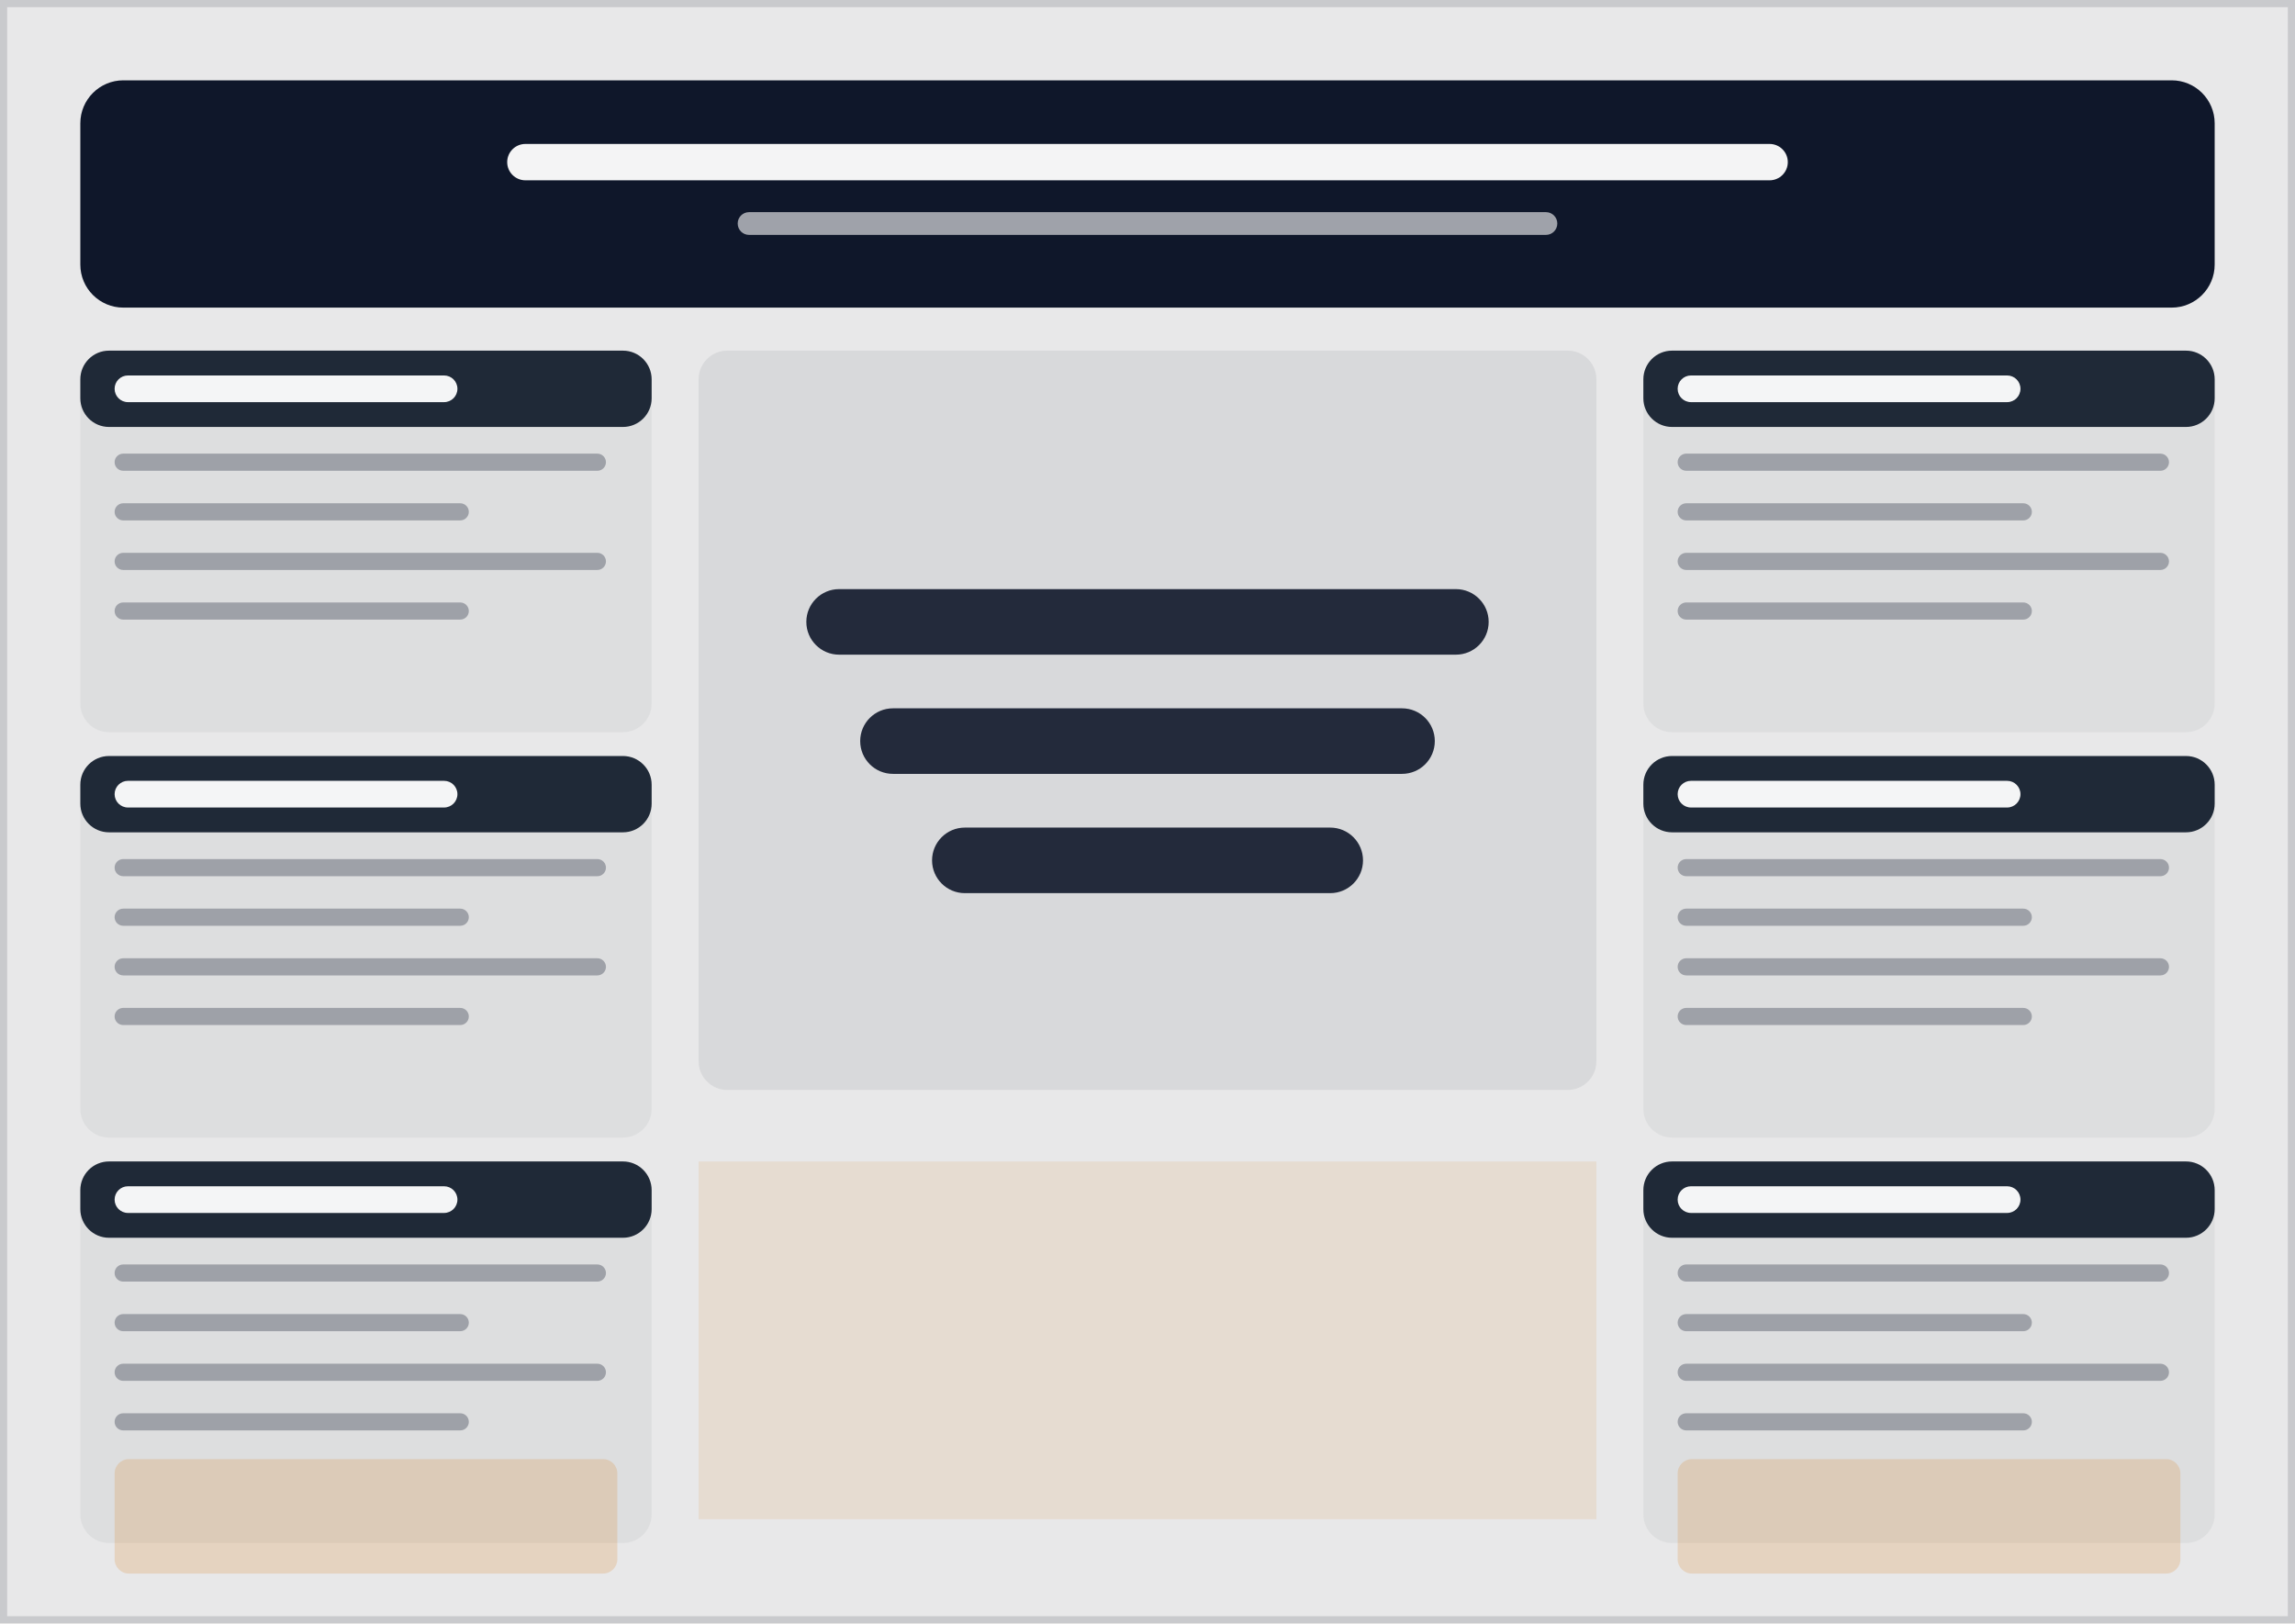
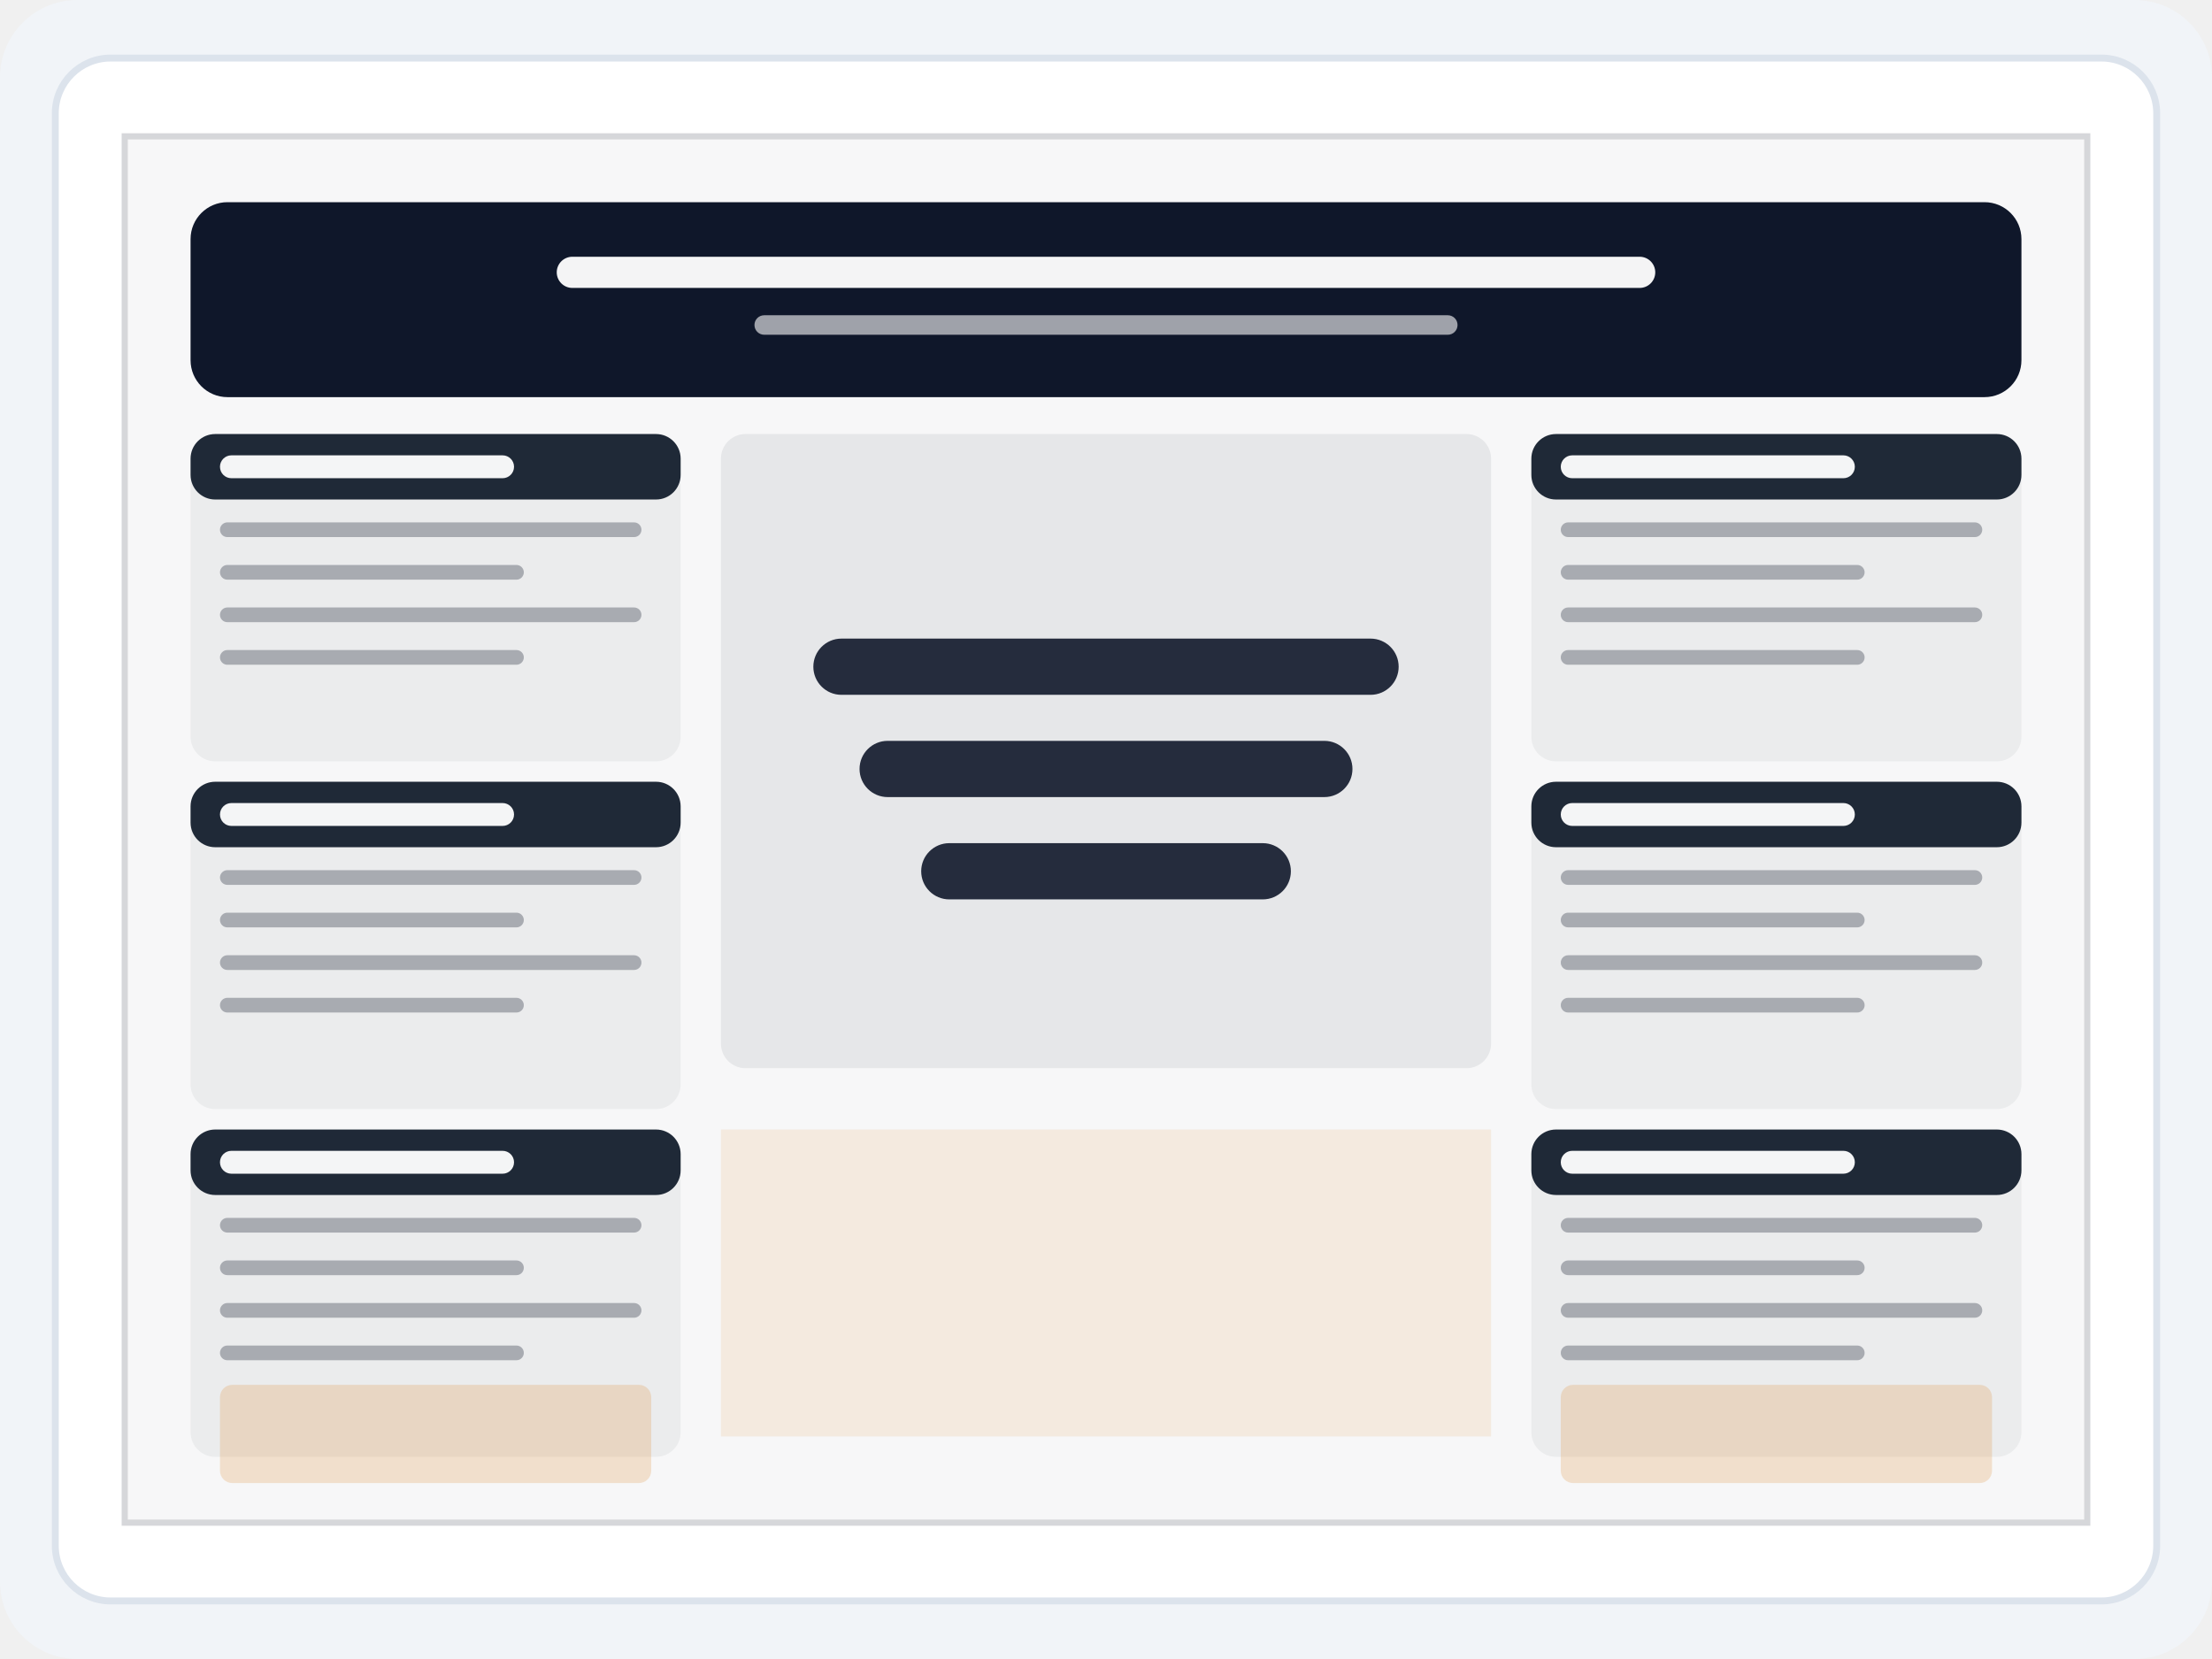
- <svg xmlns="http://www.w3.org/2000/svg" width="320" height="226.34" viewBox="0 0 320 226.34" role="img" aria-label="betterposter template preview">
-   <rect width="320" height="226.34" fill="#0F172A08" />
-   <rect x="0.5" y="0.5" width="319" height="225.34" fill="none" stroke="#0F172A24" />
-   <rect x="11.2" y="11.2" width="297.6" height="31.69" rx="6" fill="#0F172A" />
-   <rect x="70.72" y="20.07" width="178.56" height="5.07" rx="2.54" fill="#FFFFFF" opacity="0.95" />
-   <rect x="102.86" y="29.58" width="114.28" height="3.17" rx="1.58" fill="#FFFFFF" opacity="0.6" />
-   <rect x="11.2" y="48.89" width="79.66" height="53.2" rx="4" fill="#1F29370d" />
-   <rect x="11.2" y="48.89" width="79.66" height="10.64" rx="4" fill="#1F2937" />
-   <rect x="15.98" y="52.35" width="47.8" height="3.72" rx="1.86" fill="#FFFFFF" opacity="0.95" />
-   <rect x="15.98" y="63.25" width="68.51" height="2.39" rx="1.2" fill="#0F172A4d" opacity="1" />
-   <rect x="15.98" y="70.17" width="49.39" height="2.39" rx="1.2" fill="#0F172A4d" opacity="1" />
-   <rect x="15.98" y="77.08" width="68.51" height="2.39" rx="1.2" fill="#0F172A4d" opacity="1" />
-   <rect x="15.98" y="84" width="49.39" height="2.39" rx="1.2" fill="#0F172A4d" opacity="1" />
-   <rect x="11.2" y="105.41" width="79.66" height="53.2" rx="4" fill="#1F29370d" />
-   <rect x="11.2" y="105.41" width="79.66" height="10.64" rx="4" fill="#1F2937" />
-   <rect x="15.98" y="108.87" width="47.8" height="3.72" rx="1.86" fill="#FFFFFF" opacity="0.95" />
-   <rect x="15.98" y="119.78" width="68.51" height="2.39" rx="1.2" fill="#0F172A4d" opacity="1" />
-   <rect x="15.98" y="126.69" width="49.39" height="2.39" rx="1.2" fill="#0F172A4d" opacity="1" />
-   <rect x="15.98" y="133.61" width="68.51" height="2.39" rx="1.2" fill="#0F172A4d" opacity="1" />
-   <rect x="15.98" y="140.53" width="49.39" height="2.39" rx="1.2" fill="#0F172A4d" opacity="1" />
-   <rect x="11.2" y="161.94" width="79.66" height="53.2" rx="4" fill="#1F29370d" />
-   <rect x="11.2" y="161.94" width="79.66" height="10.64" rx="4" fill="#1F2937" />
-   <rect x="15.98" y="165.4" width="47.8" height="3.72" rx="1.86" fill="#FFFFFF" opacity="0.95" />
-   <rect x="15.98" y="176.3" width="68.51" height="2.39" rx="1.2" fill="#0F172A4d" opacity="1" />
-   <rect x="15.98" y="183.22" width="49.39" height="2.39" rx="1.2" fill="#0F172A4d" opacity="1" />
-   <rect x="15.98" y="190.14" width="68.51" height="2.39" rx="1.2" fill="#0F172A4d" opacity="1" />
-   <rect x="15.98" y="197.05" width="49.39" height="2.39" rx="1.2" fill="#0F172A4d" opacity="1" />
-   <rect x="15.98" y="203.44" width="70.1" height="15.96" rx="2" fill="#D977062e" />
-   <rect x="97.41" y="48.89" width="125.18" height="103.08" rx="4" fill="#1F293714" />
-   <rect x="112.43" y="82.14" width="95.14" height="9.14" rx="4.57" fill="#0F172A" opacity="0.9" />
-   <rect x="119.94" y="98.76" width="80.12" height="9.14" rx="4.57" fill="#0F172A" opacity="0.9" />
-   <rect x="129.96" y="115.39" width="60.09" height="9.14" rx="4.57" fill="#0F172A" opacity="0.9" />
-   <rect x="97.41" y="161.94" width="125.18" height="49.88" fill="#D977061a" />
-   <rect x="229.14" y="48.89" width="79.66" height="53.2" rx="4" fill="#1F29370d" />
-   <rect x="229.14" y="48.89" width="79.66" height="10.64" rx="4" fill="#1F2937" />
-   <rect x="233.92" y="52.35" width="47.8" height="3.72" rx="1.86" fill="#FFFFFF" opacity="0.95" />
-   <rect x="233.92" y="63.25" width="68.51" height="2.39" rx="1.2" fill="#0F172A4d" opacity="1" />
-   <rect x="233.92" y="70.17" width="49.39" height="2.39" rx="1.2" fill="#0F172A4d" opacity="1" />
-   <rect x="233.92" y="77.08" width="68.51" height="2.39" rx="1.2" fill="#0F172A4d" opacity="1" />
-   <rect x="233.92" y="84" width="49.39" height="2.39" rx="1.2" fill="#0F172A4d" opacity="1" />
-   <rect x="229.14" y="105.41" width="79.66" height="53.2" rx="4" fill="#1F29370d" />
-   <rect x="229.14" y="105.41" width="79.66" height="10.64" rx="4" fill="#1F2937" />
-   <rect x="233.92" y="108.87" width="47.8" height="3.72" rx="1.86" fill="#FFFFFF" opacity="0.95" />
-   <rect x="233.92" y="119.78" width="68.51" height="2.39" rx="1.2" fill="#0F172A4d" opacity="1" />
-   <rect x="233.92" y="126.69" width="49.39" height="2.39" rx="1.2" fill="#0F172A4d" opacity="1" />
-   <rect x="233.92" y="133.61" width="68.51" height="2.39" rx="1.2" fill="#0F172A4d" opacity="1" />
-   <rect x="233.92" y="140.53" width="49.39" height="2.39" rx="1.2" fill="#0F172A4d" opacity="1" />
-   <rect x="229.14" y="161.94" width="79.66" height="53.2" rx="4" fill="#1F29370d" />
-   <rect x="229.14" y="161.94" width="79.66" height="10.64" rx="4" fill="#1F2937" />
-   <rect x="233.92" y="165.4" width="47.8" height="3.72" rx="1.86" fill="#FFFFFF" opacity="0.95" />
-   <rect x="233.92" y="176.3" width="68.51" height="2.39" rx="1.2" fill="#0F172A4d" opacity="1" />
-   <rect x="233.92" y="183.22" width="49.39" height="2.39" rx="1.2" fill="#0F172A4d" opacity="1" />
-   <rect x="233.92" y="190.14" width="68.51" height="2.39" rx="1.2" fill="#0F172A4d" opacity="1" />
-   <rect x="233.92" y="197.05" width="49.39" height="2.39" rx="1.2" fill="#0F172A4d" opacity="1" />
-   <rect x="233.92" y="203.44" width="70.1" height="15.96" rx="2" fill="#D977062e" />
+ <svg xmlns="http://www.w3.org/2000/svg" width="320" height="240" viewBox="0 0 320 240" role="img" aria-label="Better Poster (Morrison) template preview" data-template-id="betterposter">
+   <rect width="320" height="240" rx="11.2" fill="#F1F4F8" />
+   <rect x="8" y="8.4" width="304" height="223.2" rx="8" fill="#FFFFFF" stroke="#DCE3EC" />
+   <svg x="17.6" y="19.28" width="284.8" height="201.44" viewBox="0 0 320 226.34" preserveAspectRatio="none" aria-hidden="true">
+     <rect width="320" height="226.34" fill="#0F172A08" />
+     <rect x="0.5" y="0.5" width="319" height="225.34" fill="none" stroke="#0F172A24" />
+     <rect x="11.2" y="11.2" width="297.6" height="31.69" rx="6" fill="#0F172A" />
+     <rect x="70.72" y="20.07" width="178.56" height="5.07" rx="2.54" fill="#FFFFFF" opacity="0.95" />
+     <rect x="102.86" y="29.58" width="114.28" height="3.17" rx="1.58" fill="#FFFFFF" opacity="0.6" />
+     <rect x="11.2" y="48.89" width="79.66" height="53.2" rx="4" fill="#1F29370d" />
+     <rect x="11.2" y="48.89" width="79.66" height="10.64" rx="4" fill="#1F2937" />
+     <rect x="15.98" y="52.35" width="47.8" height="3.72" rx="1.86" fill="#FFFFFF" opacity="0.95" />
+     <rect x="15.98" y="63.25" width="68.51" height="2.39" rx="1.2" fill="#0F172A4d" opacity="1" />
+     <rect x="15.98" y="70.17" width="49.39" height="2.39" rx="1.2" fill="#0F172A4d" opacity="1" />
+     <rect x="15.98" y="77.08" width="68.51" height="2.39" rx="1.2" fill="#0F172A4d" opacity="1" />
+     <rect x="15.98" y="84" width="49.39" height="2.39" rx="1.2" fill="#0F172A4d" opacity="1" />
+     <rect x="11.2" y="105.41" width="79.66" height="53.2" rx="4" fill="#1F29370d" />
+     <rect x="11.2" y="105.41" width="79.66" height="10.64" rx="4" fill="#1F2937" />
+     <rect x="15.98" y="108.87" width="47.8" height="3.72" rx="1.86" fill="#FFFFFF" opacity="0.95" />
+     <rect x="15.98" y="119.78" width="68.51" height="2.39" rx="1.2" fill="#0F172A4d" opacity="1" />
+     <rect x="15.98" y="126.69" width="49.39" height="2.39" rx="1.2" fill="#0F172A4d" opacity="1" />
+     <rect x="15.98" y="133.61" width="68.51" height="2.39" rx="1.2" fill="#0F172A4d" opacity="1" />
+     <rect x="15.98" y="140.53" width="49.39" height="2.39" rx="1.2" fill="#0F172A4d" opacity="1" />
+     <rect x="11.2" y="161.94" width="79.66" height="53.2" rx="4" fill="#1F29370d" />
+     <rect x="11.2" y="161.94" width="79.66" height="10.64" rx="4" fill="#1F2937" />
+     <rect x="15.98" y="165.4" width="47.8" height="3.72" rx="1.86" fill="#FFFFFF" opacity="0.95" />
+     <rect x="15.98" y="176.3" width="68.51" height="2.39" rx="1.2" fill="#0F172A4d" opacity="1" />
+     <rect x="15.98" y="183.22" width="49.39" height="2.39" rx="1.2" fill="#0F172A4d" opacity="1" />
+     <rect x="15.98" y="190.14" width="68.51" height="2.39" rx="1.2" fill="#0F172A4d" opacity="1" />
+     <rect x="15.98" y="197.05" width="49.39" height="2.39" rx="1.2" fill="#0F172A4d" opacity="1" />
+     <rect x="15.98" y="203.44" width="70.1" height="15.96" rx="2" fill="#D977062e" />
+     <rect x="97.41" y="48.89" width="125.18" height="103.08" rx="4" fill="#1F293714" />
+     <rect x="112.43" y="82.14" width="95.14" height="9.14" rx="4.57" fill="#0F172A" opacity="0.9" />
+     <rect x="119.94" y="98.76" width="80.12" height="9.14" rx="4.57" fill="#0F172A" opacity="0.9" />
+     <rect x="129.96" y="115.39" width="60.09" height="9.14" rx="4.57" fill="#0F172A" opacity="0.9" />
+     <rect x="97.41" y="161.94" width="125.18" height="49.88" fill="#D977061a" />
+     <rect x="229.14" y="48.89" width="79.66" height="53.2" rx="4" fill="#1F29370d" />
+     <rect x="229.14" y="48.89" width="79.66" height="10.64" rx="4" fill="#1F2937" />
+     <rect x="233.92" y="52.35" width="47.8" height="3.72" rx="1.86" fill="#FFFFFF" opacity="0.95" />
+     <rect x="233.92" y="63.25" width="68.51" height="2.39" rx="1.2" fill="#0F172A4d" opacity="1" />
+     <rect x="233.92" y="70.17" width="49.39" height="2.39" rx="1.2" fill="#0F172A4d" opacity="1" />
+     <rect x="233.92" y="77.08" width="68.51" height="2.39" rx="1.2" fill="#0F172A4d" opacity="1" />
+     <rect x="233.92" y="84" width="49.39" height="2.39" rx="1.2" fill="#0F172A4d" opacity="1" />
+     <rect x="229.14" y="105.41" width="79.66" height="53.2" rx="4" fill="#1F29370d" />
+     <rect x="229.14" y="105.41" width="79.66" height="10.64" rx="4" fill="#1F2937" />
+     <rect x="233.92" y="108.87" width="47.8" height="3.72" rx="1.86" fill="#FFFFFF" opacity="0.95" />
+     <rect x="233.92" y="119.78" width="68.51" height="2.39" rx="1.2" fill="#0F172A4d" opacity="1" />
+     <rect x="233.92" y="126.69" width="49.39" height="2.39" rx="1.2" fill="#0F172A4d" opacity="1" />
+     <rect x="233.92" y="133.61" width="68.51" height="2.39" rx="1.2" fill="#0F172A4d" opacity="1" />
+     <rect x="233.92" y="140.53" width="49.39" height="2.39" rx="1.2" fill="#0F172A4d" opacity="1" />
+     <rect x="229.14" y="161.94" width="79.66" height="53.2" rx="4" fill="#1F29370d" />
+     <rect x="229.14" y="161.94" width="79.66" height="10.64" rx="4" fill="#1F2937" />
+     <rect x="233.92" y="165.4" width="47.8" height="3.72" rx="1.86" fill="#FFFFFF" opacity="0.95" />
+     <rect x="233.92" y="176.3" width="68.51" height="2.39" rx="1.2" fill="#0F172A4d" opacity="1" />
+     <rect x="233.92" y="183.22" width="49.39" height="2.39" rx="1.2" fill="#0F172A4d" opacity="1" />
+     <rect x="233.92" y="190.14" width="68.51" height="2.39" rx="1.2" fill="#0F172A4d" opacity="1" />
+     <rect x="233.92" y="197.05" width="49.39" height="2.39" rx="1.2" fill="#0F172A4d" opacity="1" />
+     <rect x="233.92" y="203.44" width="70.1" height="15.96" rx="2" fill="#D977062e" />
+   </svg>
</svg>
